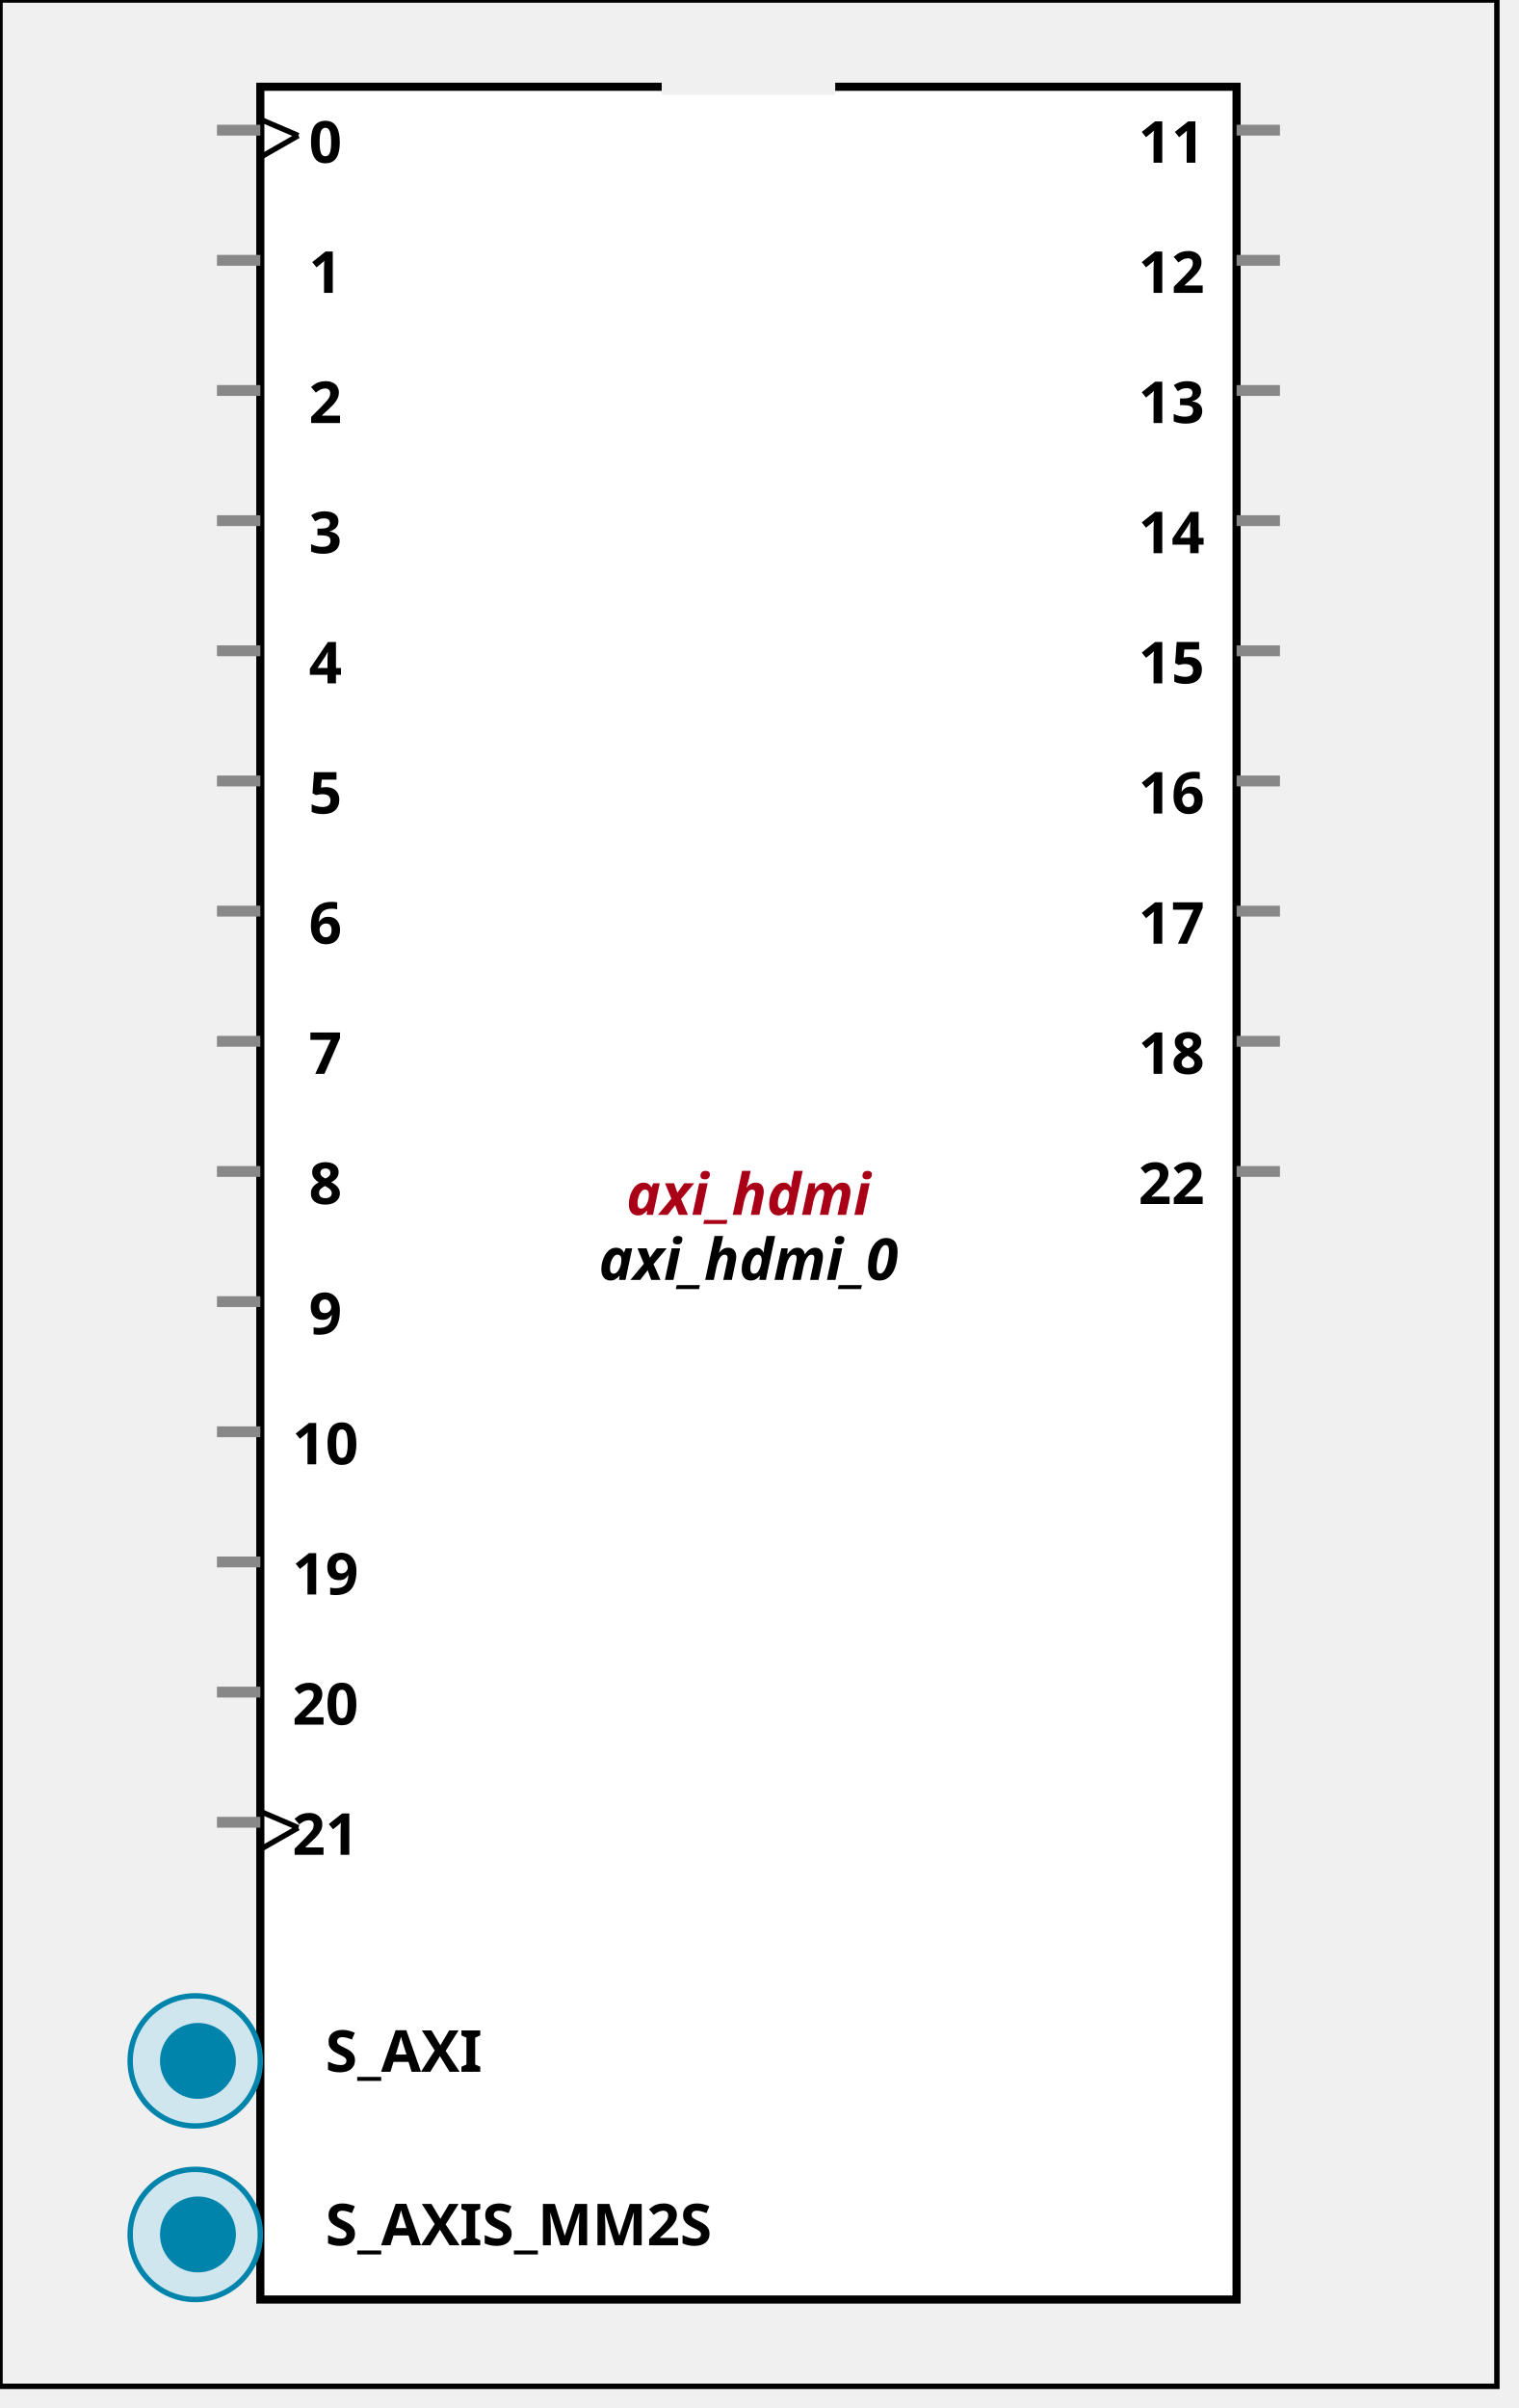
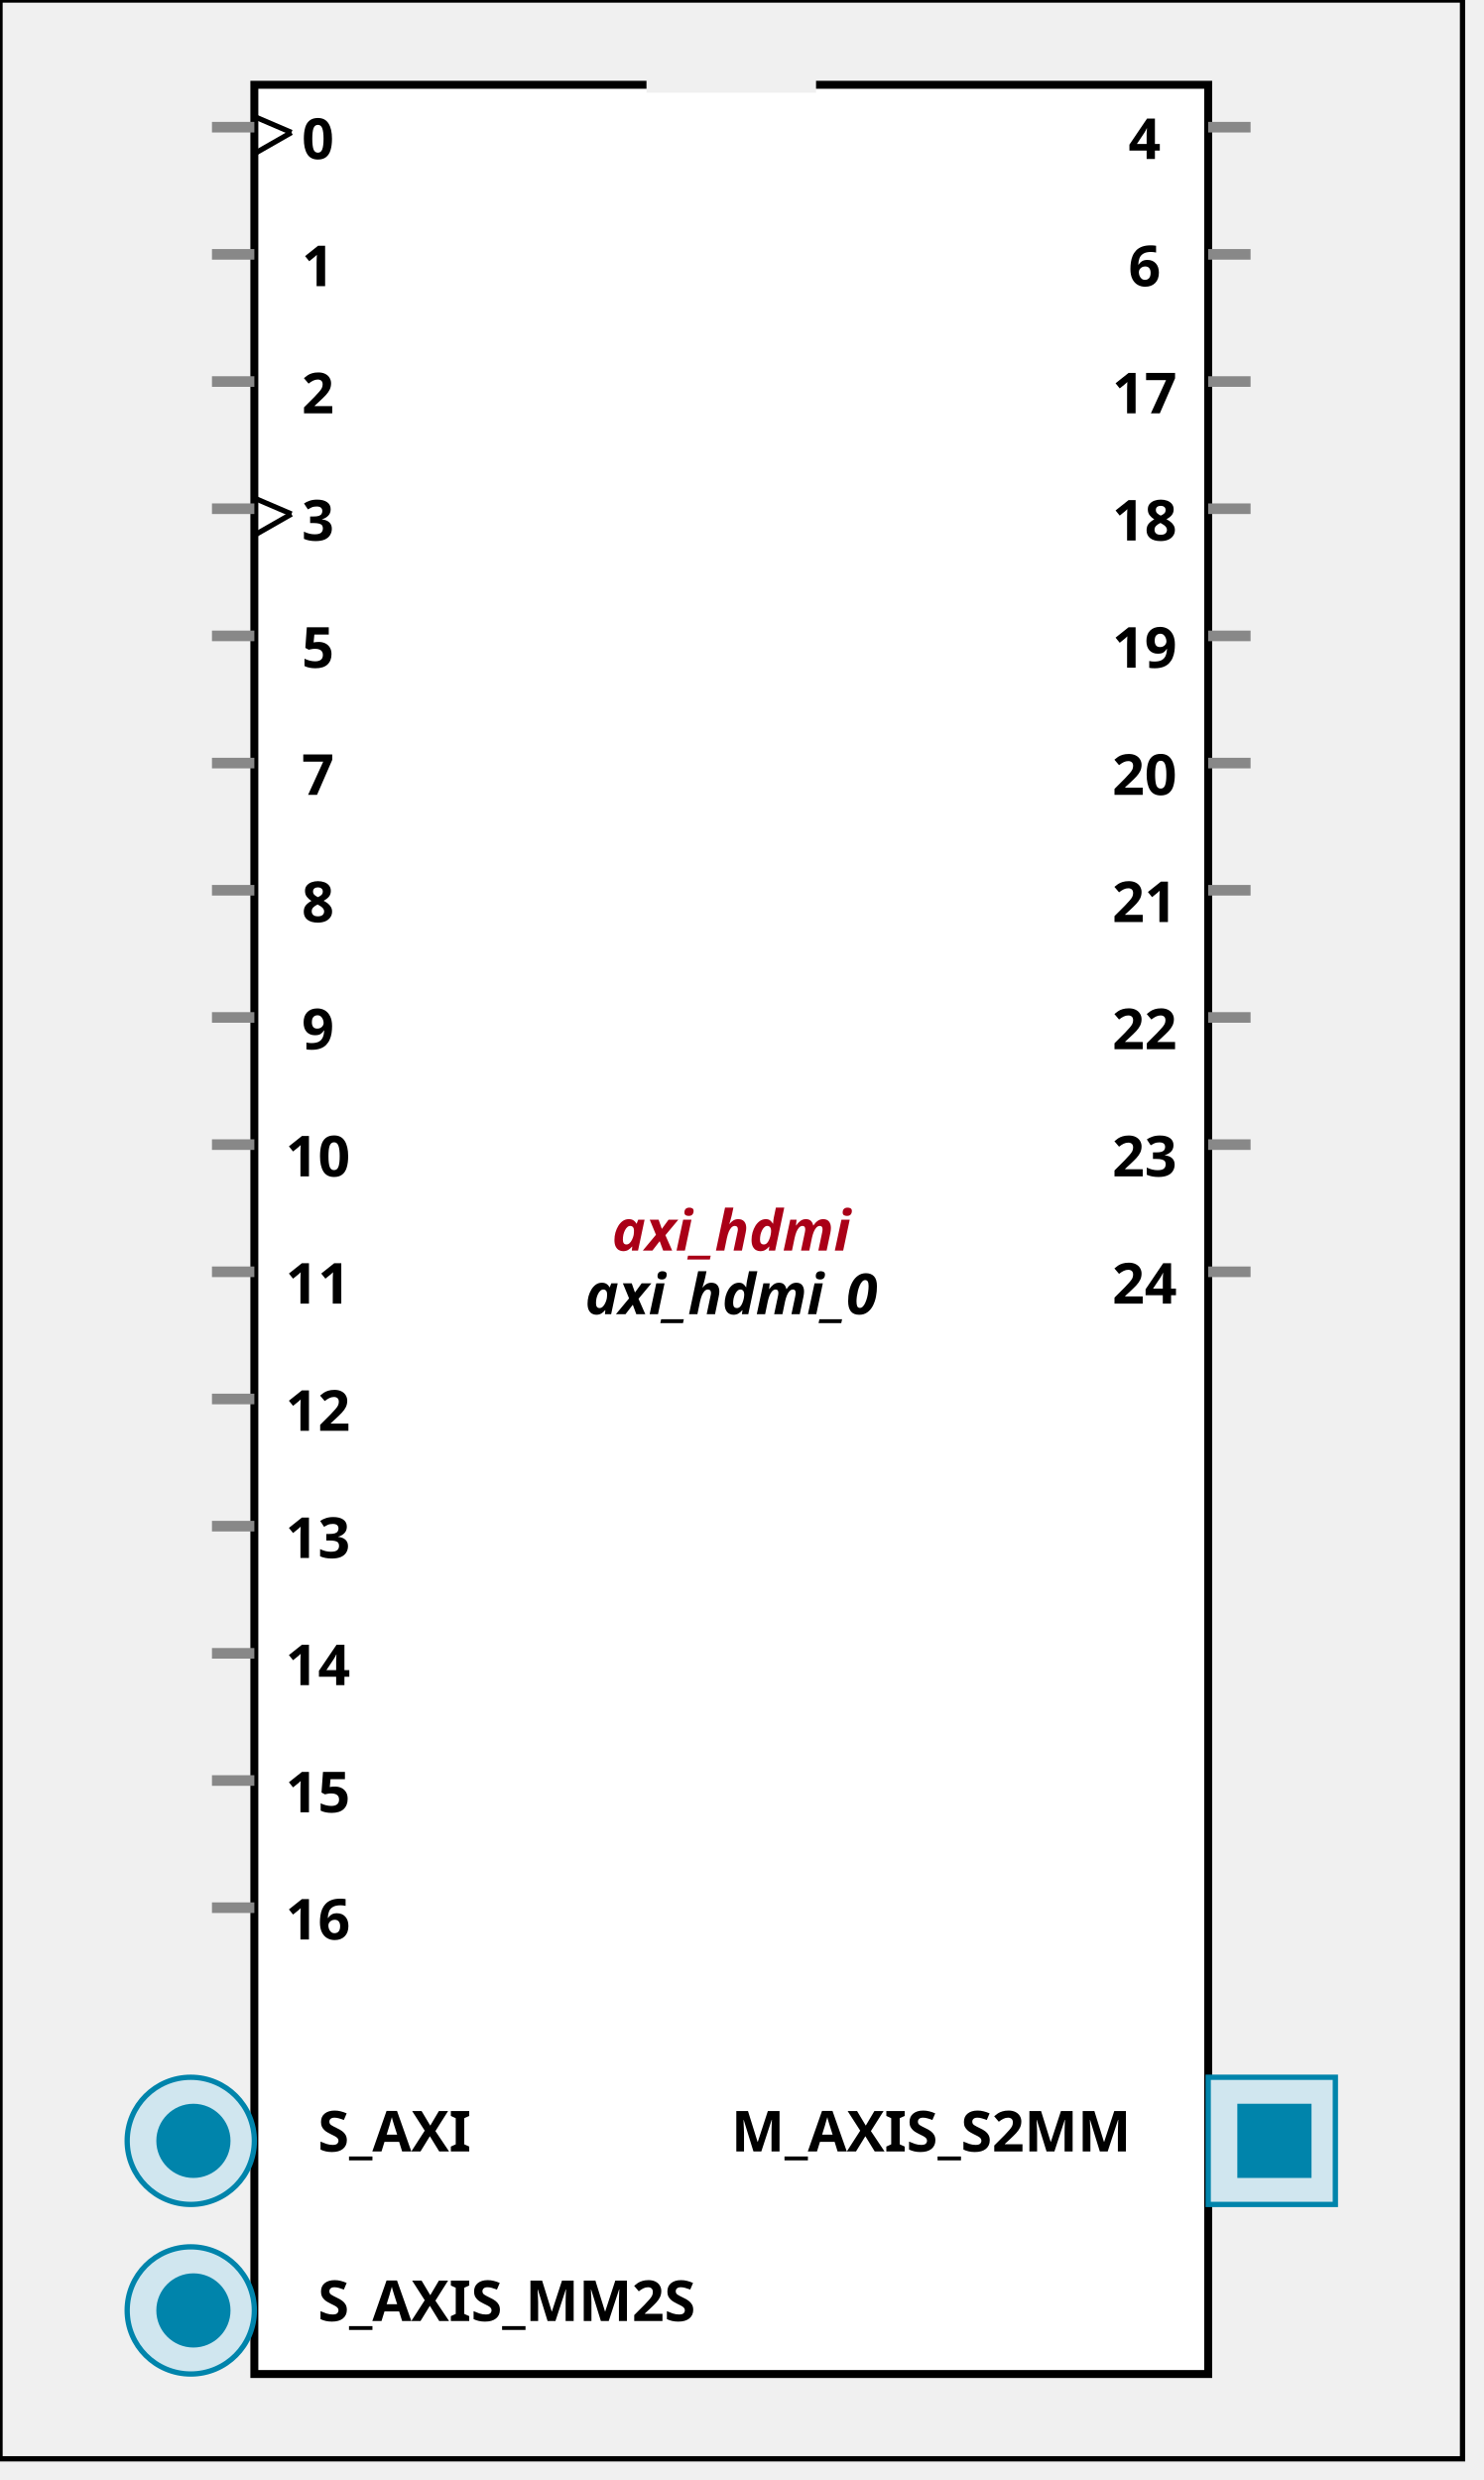
- <svg xmlns:xlink="http://www.w3.org/1999/xlink" width="280" height="444">
+ <svg xmlns:xlink="http://www.w3.org/1999/xlink" width="280" height="468">
  <defs>
    <g id="AXI_BifLabel">
      <rect x="0" y="0" rx="3" ry="3" width="32" height="16" style="fill:#0084AB; stroke:black; stroke-width:1" />
    </g>
    <g id="AXI_busconn_SLAVE">
      <circle cx="12" cy="12" r="12" style="fill:#D0E6EF; stroke:#0084AB; stroke-width:1" />
      <circle cx="12.5" cy="12" r="7" style="fill:#0084AB; stroke:none;" />
    </g>
    <g id="AXI_busconn_MASTER">
      <rect x="0" y="0" width="24" height="24" style="fill:#D0E6EF; stroke:#0084AB; stroke-width:1" />
      <rect x="5.5" y="5" width="14" height="14" style="fill:#0084AB; stroke:none;" />
    </g>
    <g id="AXIS_BifLabel">
      <rect x="0" y="0" rx="3" ry="3" width="32" height="16" style="fill:#0084AB; stroke:black; stroke-width:1" />
    </g>
    <g id="AXIS_busconn_TARGET">
      <circle cx="12" cy="12" r="12" style="fill:#D0E6EF; stroke:#0084AB; stroke-width:1" />
      <circle cx="12.5" cy="12" r="7" style="fill:#0084AB; stroke:none;" />
    </g>
    <g id="AXIS_busconn_INITIATOR">
      <rect x="0" y="0" width="24" height="24" style="fill:#D0E6EF; stroke:#0084AB; stroke-width:1" />
      <rect x="5.5" y="5" width="14" height="14" style="fill:#0084AB; stroke:none;" />
    </g>
    <g id="XIL_BifLabel">
      <rect x="0" y="0" rx="3" ry="3" width="32" height="16" style="fill:#990066; stroke:black; stroke-width:1" />
    </g>
    <g id="XIL_busconn_TARGET">
      <circle cx="12" cy="12" r="12" style="fill:#CC3399; stroke:#990066; stroke-width:1" />
      <circle cx="12.5" cy="12" r="7" style="fill:#990066; stroke:none;" />
    </g>
    <g id="XIL_busconn_INITIATOR">
      <rect x="0" y="0" width="24" height="24" style="fill:#CC3399; stroke:#990066; stroke-width:1" />
      <rect x="5.5" y="5" width="14" height="14" style="fill:#990066; stroke:none;" />
    </g>
    <g id="LMB_BifLabel">
      <rect x="0" y="0" rx="3" ry="3" width="32" height="16" style="fill:#7777FF; stroke:black; stroke-width:1" />
    </g>
    <g id="LMB_busconn_SLAVE">
      <circle cx="12" cy="12" r="12" style="fill:#DDDDFF; stroke:#7777FF; stroke-width:1" />
      <circle cx="12.5" cy="12" r="7" style="fill:#7777FF; stroke:none;" />
    </g>
    <g id="LMB_busconn_MASTER">
      <rect x="0" y="0" width="24" height="24" style="fill:#DDDDFF; stroke:#7777FF; stroke-width:1" />
      <rect x="5.5" y="5" width="14" height="14" style="fill:#7777FF; stroke:none;" />
    </g>
    <g id="KEY_BifLabel">
      <rect x="0" y="0" rx="3" ry="3" width="32" height="16" style="fill:#444444; stroke:black; stroke-width:1" />
    </g>
    <g id="KEY_busconn_SLAVE">
      <circle cx="12" cy="12" r="12" style="fill:#888888; stroke:#444444; stroke-width:1" />
      <circle cx="12.5" cy="12" r="7" style="fill:#444444; stroke:none;" />
    </g>
    <g id="KEY_busconn_MASTER">
      <rect x="0" y="0" width="24" height="24" style="fill:#888888; stroke:#444444; stroke-width:1" />
      <rect x="5.5" y="5" width="14" height="14" style="fill:#444444; stroke:none;" />
    </g>
    <g id="KEY_busconn_MASTER_SLAVE">
      <circle cx="12" cy="12" r="12" style="fill:#888888; stroke:#444444; stroke-width:1" />
      <circle cx="12.5" cy="12" r="7" style="fill:#444444; stroke:none;" />
      <rect x="0" y="12" width="24" height="12" style="fill:#888888; stroke:#444444; stroke-width:1" />
      <rect x="5.5" y="12" width="14" height="7" style="fill:#444444; stroke:none;" />
    </g>
    <g id="KEY_busconn_TARGET">
      <circle cx="12" cy="12" r="12" style="fill:#888888; stroke:#444444; stroke-width:1" />
      <circle cx="12.5" cy="12" r="7" style="fill:#444444; stroke:none;" />
    </g>
    <g id="KEY_busconn_INITIATOR">
      <rect x="0" y="0" width="24" height="24" style="fill:#888888; stroke:#444444; stroke-width:1" />
      <rect x="5.5" y="5" width="14" height="14" style="fill:#444444; stroke:none;" />
    </g>
    <g id="KEY_busconn_MONITOR">
      <rect x="0" y="0.5" width="24" height="7" style="fill:#444444; stroke:none;" />
      <rect x="0" y="16" width="24" height="7" style="fill:#444444; stroke:none;" />
    </g>
    <g id="KEY_busconn_USER">
      <circle cx="12" cy="12" r="12" style="fill:#888888; stroke:#444444; stroke-width:1" />
      <circle cx="12.5" cy="12" r="7" style="fill:#444444; stroke:none;" />
    </g>
    <g id="KEY_busconn_TRANSPARENT">
      <circle cx="12" cy="12" r="12" style="fill:#FFFFFF; stroke:#444444; stroke-width:1" />
      <circle cx="12.5" cy="12" r="7" style="fill:#FFFFFF; stroke:none;" />
    </g>
    <g id="HCurve" overflow="visible">
      <path d="m 0  0,      a 16 16, 0,0,0, 32,0,     z" style="fill:#F0F0F0;fill-opacity:1;stroke:black;stroke-width:1.5" />
      <line x1="0" y1="0" x2="32" y2="0" style="stroke:#F0F0F0;stroke-width:3" />
    </g>
    <g id="IPD_StandardBody">
-       <rect x="0" y="0" width="276" height="440" style="fill:#F0F0F0;fill-opacity: 1.0; stroke:#000000; stroke-width:1" />
-       <rect x="48" y="16" width="180" height="408" style="fill:#FFFFFF; fill-opacity: 1.0; stroke:#000000; stroke-width:1.5" />
+       <rect x="0" y="0" width="276" height="464" style="fill:#F0F0F0;fill-opacity: 1.0; stroke:#000000; stroke-width:1" />
+       <rect x="48" y="16" width="180" height="432" style="fill:#FFFFFF; fill-opacity: 1.0; stroke:#000000; stroke-width:1.5" />
      <use x="122" y="16" xlink:href="#HCurve" />
    </g>
    <g id="IPD_PORT">
      <rect width="8" height="8" style="fill:#888888;stroke-width:1;stroke:black;" />
    </g>
    <g id="IPD_SPort">
      <line x1="0" y1="0" x2="8" y2="0" style="stroke:#888888;stroke-width:2;stroke-opacity:1" />
    </g>
    <g id="IPD_PortClk">
      <line x1="0" y1="0" x2="7" y2="3" style="stroke:#000000;stroke-width:1;stroke-opacity:1" />
      <line x1="7" y1="3" x2="0" y2="7" style="stroke:#000000;stroke-width:1;stroke-opacity:1" />
    </g>
  </defs>
  <use x="0" y="0" xlink:href="#IPD_StandardBody" />
-   <text x="138" y="224" fill="#AA0017" stroke="none" font-size="8pt" font-style="italic" font-weight="bold" text-anchor="middle" font-family="Verdana Arial Helvetica san-serif">axi_hdmi</text>
-   <text x="138" y="236" fill="#000000" stroke="none" font-size="8pt" font-style="italic" font-weight="bold" text-anchor="middle" font-family="Courier Arial Helvetica san-serif">axi_hdmi_0</text>
+   <text x="138" y="236" fill="#AA0017" stroke="none" font-size="8pt" font-style="italic" font-weight="bold" text-anchor="middle" font-family="Verdana Arial Helvetica san-serif">axi_hdmi</text>
+   <text x="138" y="248" fill="#000000" stroke="none" font-size="8pt" font-style="italic" font-weight="bold" text-anchor="middle" font-family="Courier Arial Helvetica san-serif">axi_hdmi_0</text>
  <use x="40" y="24" xlink:href="#IPD_SPort" />
  <use x="48" y="22" xlink:href="#IPD_PortClk" />
  <text x="60" y="30" fill="#000000" stroke="none" font-size="8pt" font-style="normal" font-weight="bold" text-anchor="middle" font-family="Verdana Arial Helvetica san-serif">0</text>
  <use x="40" y="48" xlink:href="#IPD_SPort" />
  <text x="60" y="54" fill="#000000" stroke="none" font-size="8pt" font-style="normal" font-weight="bold" text-anchor="middle" font-family="Verdana Arial Helvetica san-serif">1</text>
  <use x="40" y="72" xlink:href="#IPD_SPort" />
  <text x="60" y="78" fill="#000000" stroke="none" font-size="8pt" font-style="normal" font-weight="bold" text-anchor="middle" font-family="Verdana Arial Helvetica san-serif">2</text>
  <use x="40" y="96" xlink:href="#IPD_SPort" />
+   <use x="48" y="94" xlink:href="#IPD_PortClk" />
  <text x="60" y="102" fill="#000000" stroke="none" font-size="8pt" font-style="normal" font-weight="bold" text-anchor="middle" font-family="Verdana Arial Helvetica san-serif">3</text>
  <use x="40" y="120" xlink:href="#IPD_SPort" />
-   <text x="60" y="126" fill="#000000" stroke="none" font-size="8pt" font-style="normal" font-weight="bold" text-anchor="middle" font-family="Verdana Arial Helvetica san-serif">4</text>
+   <text x="60" y="126" fill="#000000" stroke="none" font-size="8pt" font-style="normal" font-weight="bold" text-anchor="middle" font-family="Verdana Arial Helvetica san-serif">5</text>
  <use x="40" y="144" xlink:href="#IPD_SPort" />
-   <text x="60" y="150" fill="#000000" stroke="none" font-size="8pt" font-style="normal" font-weight="bold" text-anchor="middle" font-family="Verdana Arial Helvetica san-serif">5</text>
+   <text x="60" y="150" fill="#000000" stroke="none" font-size="8pt" font-style="normal" font-weight="bold" text-anchor="middle" font-family="Verdana Arial Helvetica san-serif">7</text>
  <use x="40" y="168" xlink:href="#IPD_SPort" />
-   <text x="60" y="174" fill="#000000" stroke="none" font-size="8pt" font-style="normal" font-weight="bold" text-anchor="middle" font-family="Verdana Arial Helvetica san-serif">6</text>
+   <text x="60" y="174" fill="#000000" stroke="none" font-size="8pt" font-style="normal" font-weight="bold" text-anchor="middle" font-family="Verdana Arial Helvetica san-serif">8</text>
  <use x="40" y="192" xlink:href="#IPD_SPort" />
-   <text x="60" y="198" fill="#000000" stroke="none" font-size="8pt" font-style="normal" font-weight="bold" text-anchor="middle" font-family="Verdana Arial Helvetica san-serif">7</text>
+   <text x="60" y="198" fill="#000000" stroke="none" font-size="8pt" font-style="normal" font-weight="bold" text-anchor="middle" font-family="Verdana Arial Helvetica san-serif">9</text>
  <use x="40" y="216" xlink:href="#IPD_SPort" />
-   <text x="60" y="222" fill="#000000" stroke="none" font-size="8pt" font-style="normal" font-weight="bold" text-anchor="middle" font-family="Verdana Arial Helvetica san-serif">8</text>
+   <text x="60" y="222" fill="#000000" stroke="none" font-size="8pt" font-style="normal" font-weight="bold" text-anchor="middle" font-family="Verdana Arial Helvetica san-serif">10</text>
  <use x="40" y="240" xlink:href="#IPD_SPort" />
-   <text x="60" y="246" fill="#000000" stroke="none" font-size="8pt" font-style="normal" font-weight="bold" text-anchor="middle" font-family="Verdana Arial Helvetica san-serif">9</text>
+   <text x="60" y="246" fill="#000000" stroke="none" font-size="8pt" font-style="normal" font-weight="bold" text-anchor="middle" font-family="Verdana Arial Helvetica san-serif">11</text>
  <use x="40" y="264" xlink:href="#IPD_SPort" />
-   <text x="60" y="270" fill="#000000" stroke="none" font-size="8pt" font-style="normal" font-weight="bold" text-anchor="middle" font-family="Verdana Arial Helvetica san-serif">10</text>
+   <text x="60" y="270" fill="#000000" stroke="none" font-size="8pt" font-style="normal" font-weight="bold" text-anchor="middle" font-family="Verdana Arial Helvetica san-serif">12</text>
  <use x="40" y="288" xlink:href="#IPD_SPort" />
-   <text x="60" y="294" fill="#000000" stroke="none" font-size="8pt" font-style="normal" font-weight="bold" text-anchor="middle" font-family="Verdana Arial Helvetica san-serif">19</text>
+   <text x="60" y="294" fill="#000000" stroke="none" font-size="8pt" font-style="normal" font-weight="bold" text-anchor="middle" font-family="Verdana Arial Helvetica san-serif">13</text>
  <use x="40" y="312" xlink:href="#IPD_SPort" />
-   <text x="60" y="318" fill="#000000" stroke="none" font-size="8pt" font-style="normal" font-weight="bold" text-anchor="middle" font-family="Verdana Arial Helvetica san-serif">20</text>
+   <text x="60" y="318" fill="#000000" stroke="none" font-size="8pt" font-style="normal" font-weight="bold" text-anchor="middle" font-family="Verdana Arial Helvetica san-serif">14</text>
  <use x="40" y="336" xlink:href="#IPD_SPort" />
-   <use x="48" y="334" xlink:href="#IPD_PortClk" />
-   <text x="60" y="342" fill="#000000" stroke="none" font-size="8pt" font-style="normal" font-weight="bold" text-anchor="middle" font-family="Verdana Arial Helvetica san-serif">21</text>
+   <text x="60" y="342" fill="#000000" stroke="none" font-size="8pt" font-style="normal" font-weight="bold" text-anchor="middle" font-family="Verdana Arial Helvetica san-serif">15</text>
+   <use x="40" y="360" xlink:href="#IPD_SPort" />
+   <text x="60" y="366" fill="#000000" stroke="none" font-size="8pt" font-style="normal" font-weight="bold" text-anchor="middle" font-family="Verdana Arial Helvetica san-serif">16</text>
  <use x="228" y="24" xlink:href="#IPD_SPort" />
-   <text x="216" y="30" fill="#000000" stroke="none" font-size="8pt" font-style="normal" font-weight="bold" text-anchor="middle" font-family="Verdana Arial Helvetica san-serif">11</text>
+   <text x="216" y="30" fill="#000000" stroke="none" font-size="8pt" font-style="normal" font-weight="bold" text-anchor="middle" font-family="Verdana Arial Helvetica san-serif">4</text>
  <use x="228" y="48" xlink:href="#IPD_SPort" />
-   <text x="216" y="54" fill="#000000" stroke="none" font-size="8pt" font-style="normal" font-weight="bold" text-anchor="middle" font-family="Verdana Arial Helvetica san-serif">12</text>
+   <text x="216" y="54" fill="#000000" stroke="none" font-size="8pt" font-style="normal" font-weight="bold" text-anchor="middle" font-family="Verdana Arial Helvetica san-serif">6</text>
  <use x="228" y="72" xlink:href="#IPD_SPort" />
-   <text x="216" y="78" fill="#000000" stroke="none" font-size="8pt" font-style="normal" font-weight="bold" text-anchor="middle" font-family="Verdana Arial Helvetica san-serif">13</text>
+   <text x="216" y="78" fill="#000000" stroke="none" font-size="8pt" font-style="normal" font-weight="bold" text-anchor="middle" font-family="Verdana Arial Helvetica san-serif">17</text>
  <use x="228" y="96" xlink:href="#IPD_SPort" />
-   <text x="216" y="102" fill="#000000" stroke="none" font-size="8pt" font-style="normal" font-weight="bold" text-anchor="middle" font-family="Verdana Arial Helvetica san-serif">14</text>
+   <text x="216" y="102" fill="#000000" stroke="none" font-size="8pt" font-style="normal" font-weight="bold" text-anchor="middle" font-family="Verdana Arial Helvetica san-serif">18</text>
  <use x="228" y="120" xlink:href="#IPD_SPort" />
-   <text x="216" y="126" fill="#000000" stroke="none" font-size="8pt" font-style="normal" font-weight="bold" text-anchor="middle" font-family="Verdana Arial Helvetica san-serif">15</text>
+   <text x="216" y="126" fill="#000000" stroke="none" font-size="8pt" font-style="normal" font-weight="bold" text-anchor="middle" font-family="Verdana Arial Helvetica san-serif">19</text>
  <use x="228" y="144" xlink:href="#IPD_SPort" />
-   <text x="216" y="150" fill="#000000" stroke="none" font-size="8pt" font-style="normal" font-weight="bold" text-anchor="middle" font-family="Verdana Arial Helvetica san-serif">16</text>
+   <text x="216" y="150" fill="#000000" stroke="none" font-size="8pt" font-style="normal" font-weight="bold" text-anchor="middle" font-family="Verdana Arial Helvetica san-serif">20</text>
  <use x="228" y="168" xlink:href="#IPD_SPort" />
-   <text x="216" y="174" fill="#000000" stroke="none" font-size="8pt" font-style="normal" font-weight="bold" text-anchor="middle" font-family="Verdana Arial Helvetica san-serif">17</text>
+   <text x="216" y="174" fill="#000000" stroke="none" font-size="8pt" font-style="normal" font-weight="bold" text-anchor="middle" font-family="Verdana Arial Helvetica san-serif">21</text>
  <use x="228" y="192" xlink:href="#IPD_SPort" />
-   <text x="216" y="198" fill="#000000" stroke="none" font-size="8pt" font-style="normal" font-weight="bold" text-anchor="middle" font-family="Verdana Arial Helvetica san-serif">18</text>
+   <text x="216" y="198" fill="#000000" stroke="none" font-size="8pt" font-style="normal" font-weight="bold" text-anchor="middle" font-family="Verdana Arial Helvetica san-serif">22</text>
  <use x="228" y="216" xlink:href="#IPD_SPort" />
-   <text x="216" y="222" fill="#000000" stroke="none" font-size="8pt" font-style="normal" font-weight="bold" text-anchor="middle" font-family="Verdana Arial Helvetica san-serif">22</text>
-   <use x="24" y="368" xlink:href="#AXI_busconn_SLAVE" />
-   <text x="60" y="382" fill="#000000" stroke="none" font-size="8pt" font-style="normal" font-weight="bold" font-family="Verdana Arial Helvetica san-serif">S_AXI</text>
-   <use x="24" y="400" xlink:href="#AXIS_busconn_TARGET" />
-   <text x="60" y="414" fill="#000000" stroke="none" font-size="8pt" font-style="normal" font-weight="bold" font-family="Verdana Arial Helvetica san-serif">S_AXIS_MM2S</text>
+   <text x="216" y="222" fill="#000000" stroke="none" font-size="8pt" font-style="normal" font-weight="bold" text-anchor="middle" font-family="Verdana Arial Helvetica san-serif">23</text>
+   <use x="228" y="240" xlink:href="#IPD_SPort" />
+   <text x="216" y="246" fill="#000000" stroke="none" font-size="8pt" font-style="normal" font-weight="bold" text-anchor="middle" font-family="Verdana Arial Helvetica san-serif">24</text>
+   <use x="24" y="392" xlink:href="#AXI_busconn_SLAVE" />
+   <text x="60" y="406" fill="#000000" stroke="none" font-size="8pt" font-style="normal" font-weight="bold" font-family="Verdana Arial Helvetica san-serif">S_AXI</text>
+   <use x="24" y="424" xlink:href="#AXIS_busconn_TARGET" />
+   <text x="60" y="438" fill="#000000" stroke="none" font-size="8pt" font-style="normal" font-weight="bold" font-family="Verdana Arial Helvetica san-serif">S_AXIS_MM2S</text>
+   <use x="228" y="392" xlink:href="#AXIS_busconn_INITIATOR" />
+   <text x="138" y="406" fill="#000000" stroke="none" font-size="8pt" font-style="normal" font-weight="bold" font-family="Verdana Arial Helvetica san-serif">M_AXIS_S2MM</text>
</svg>
